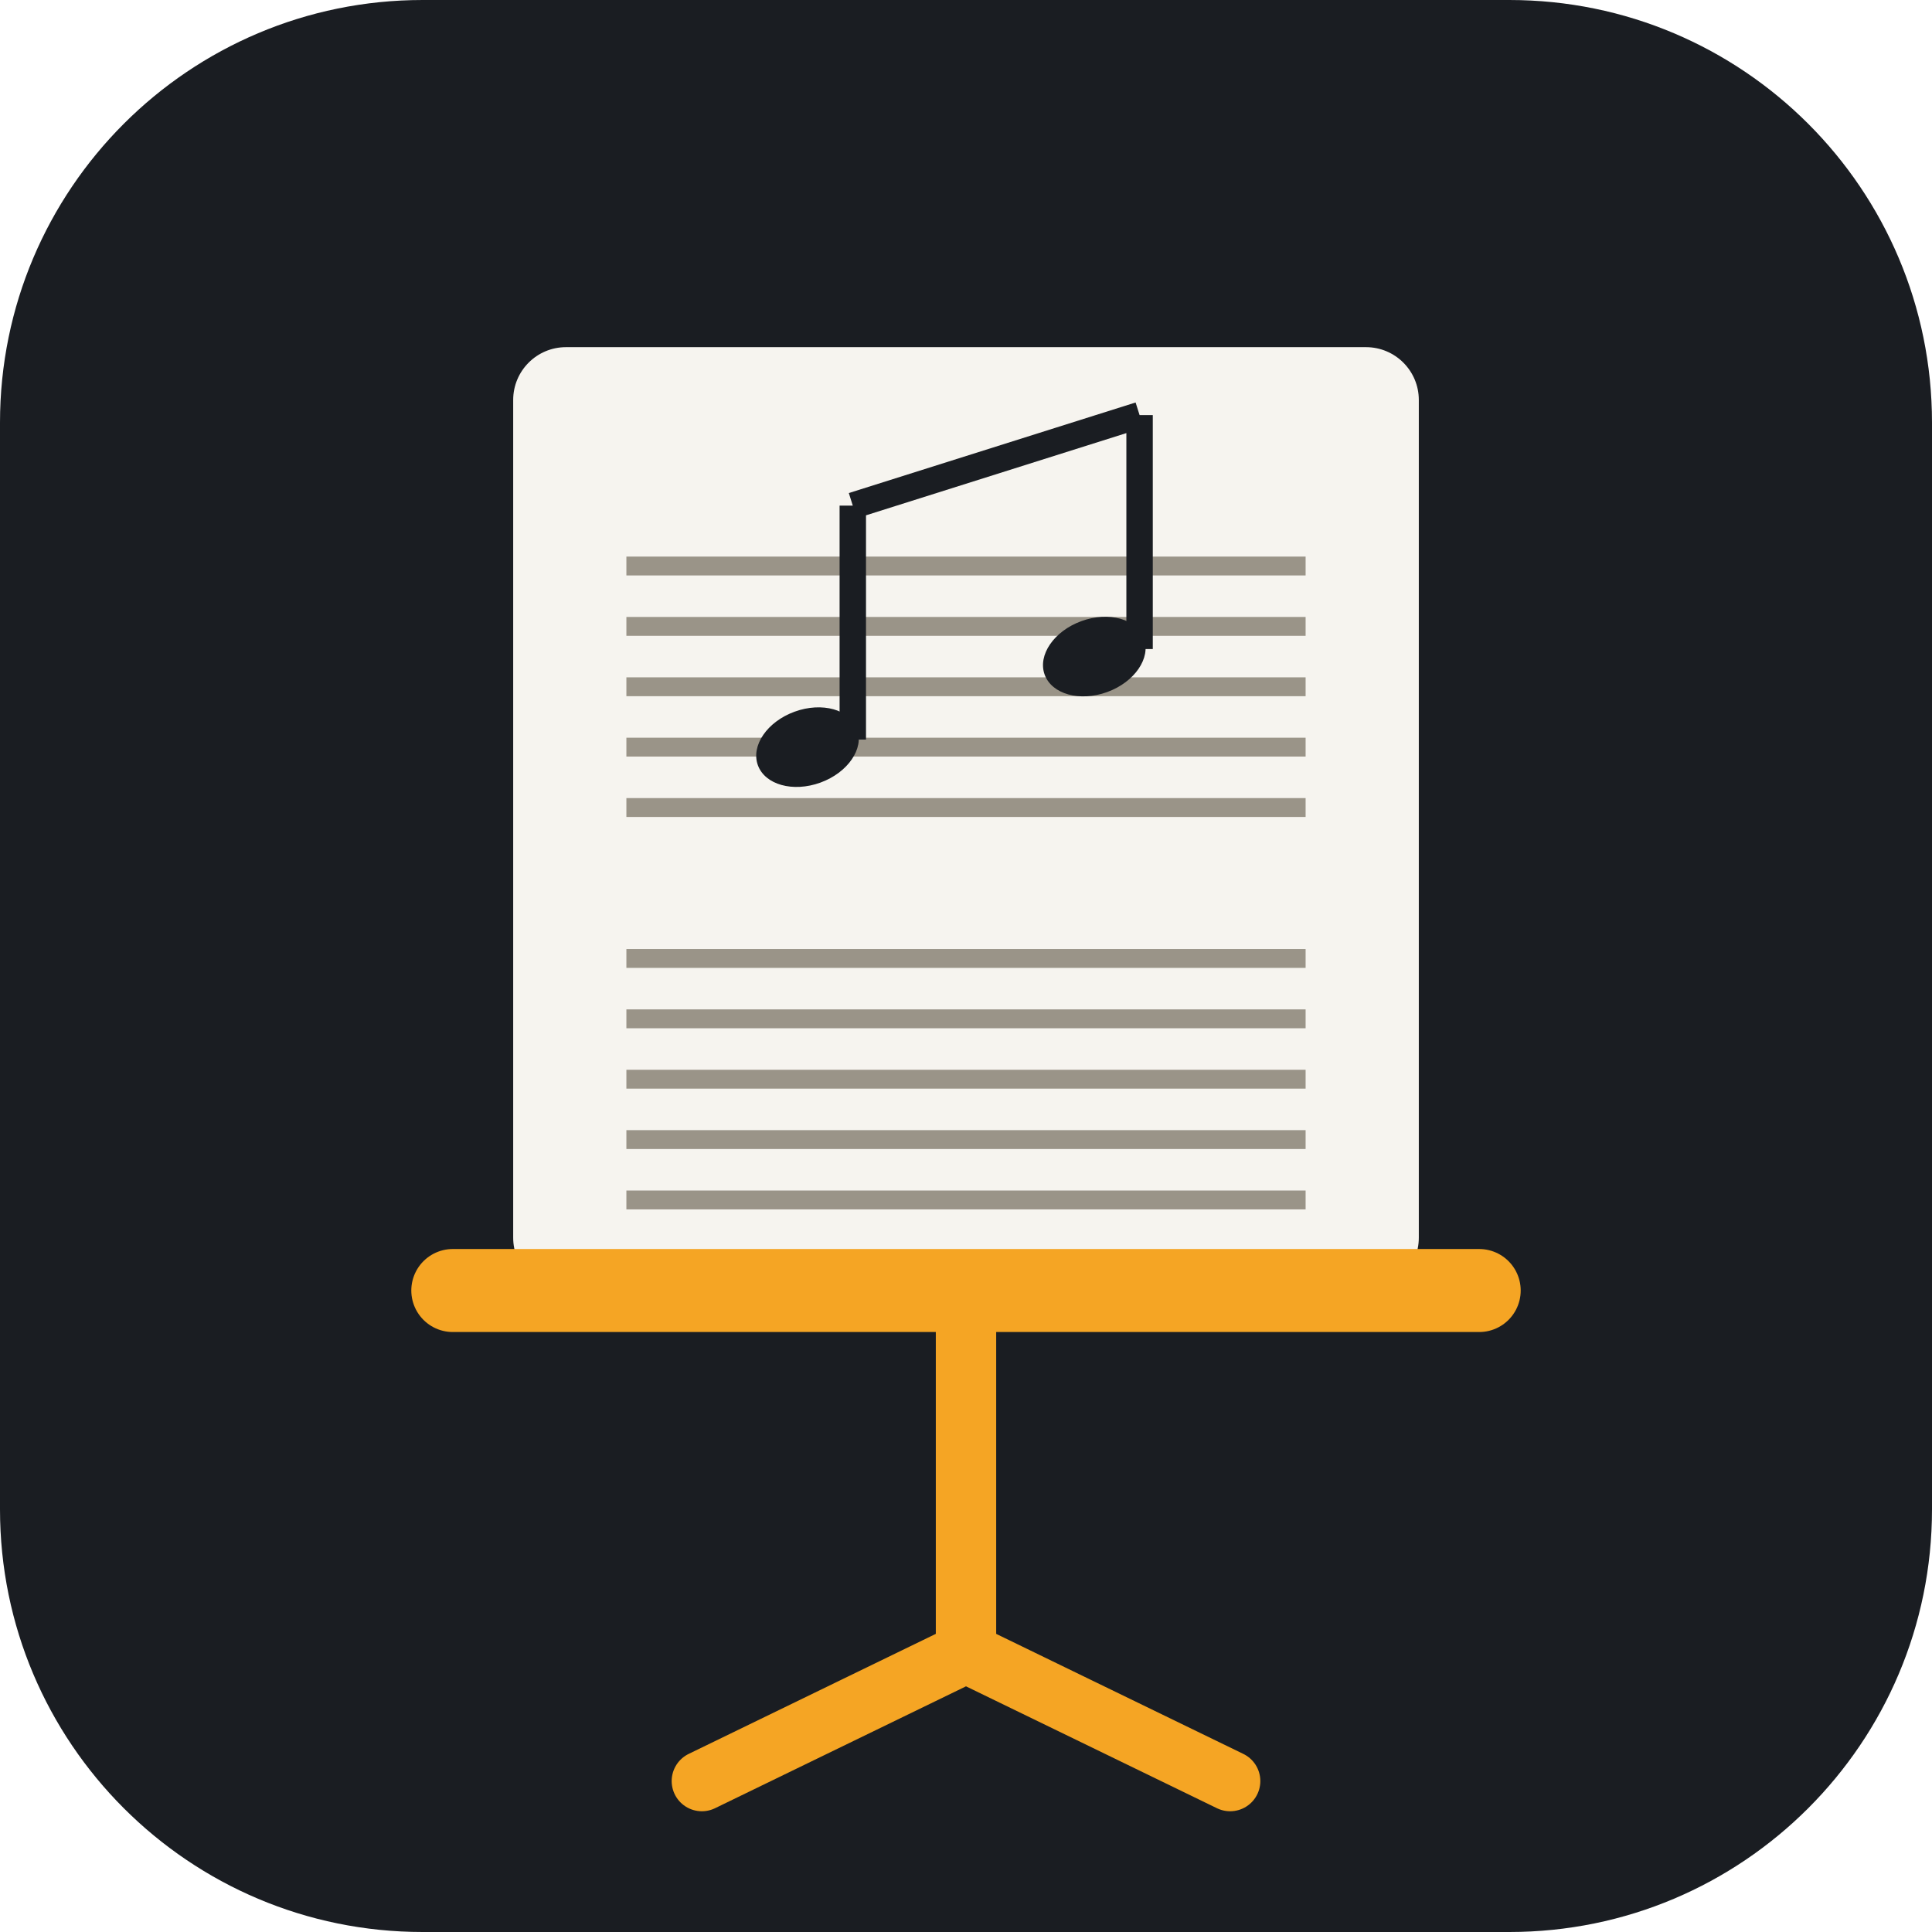
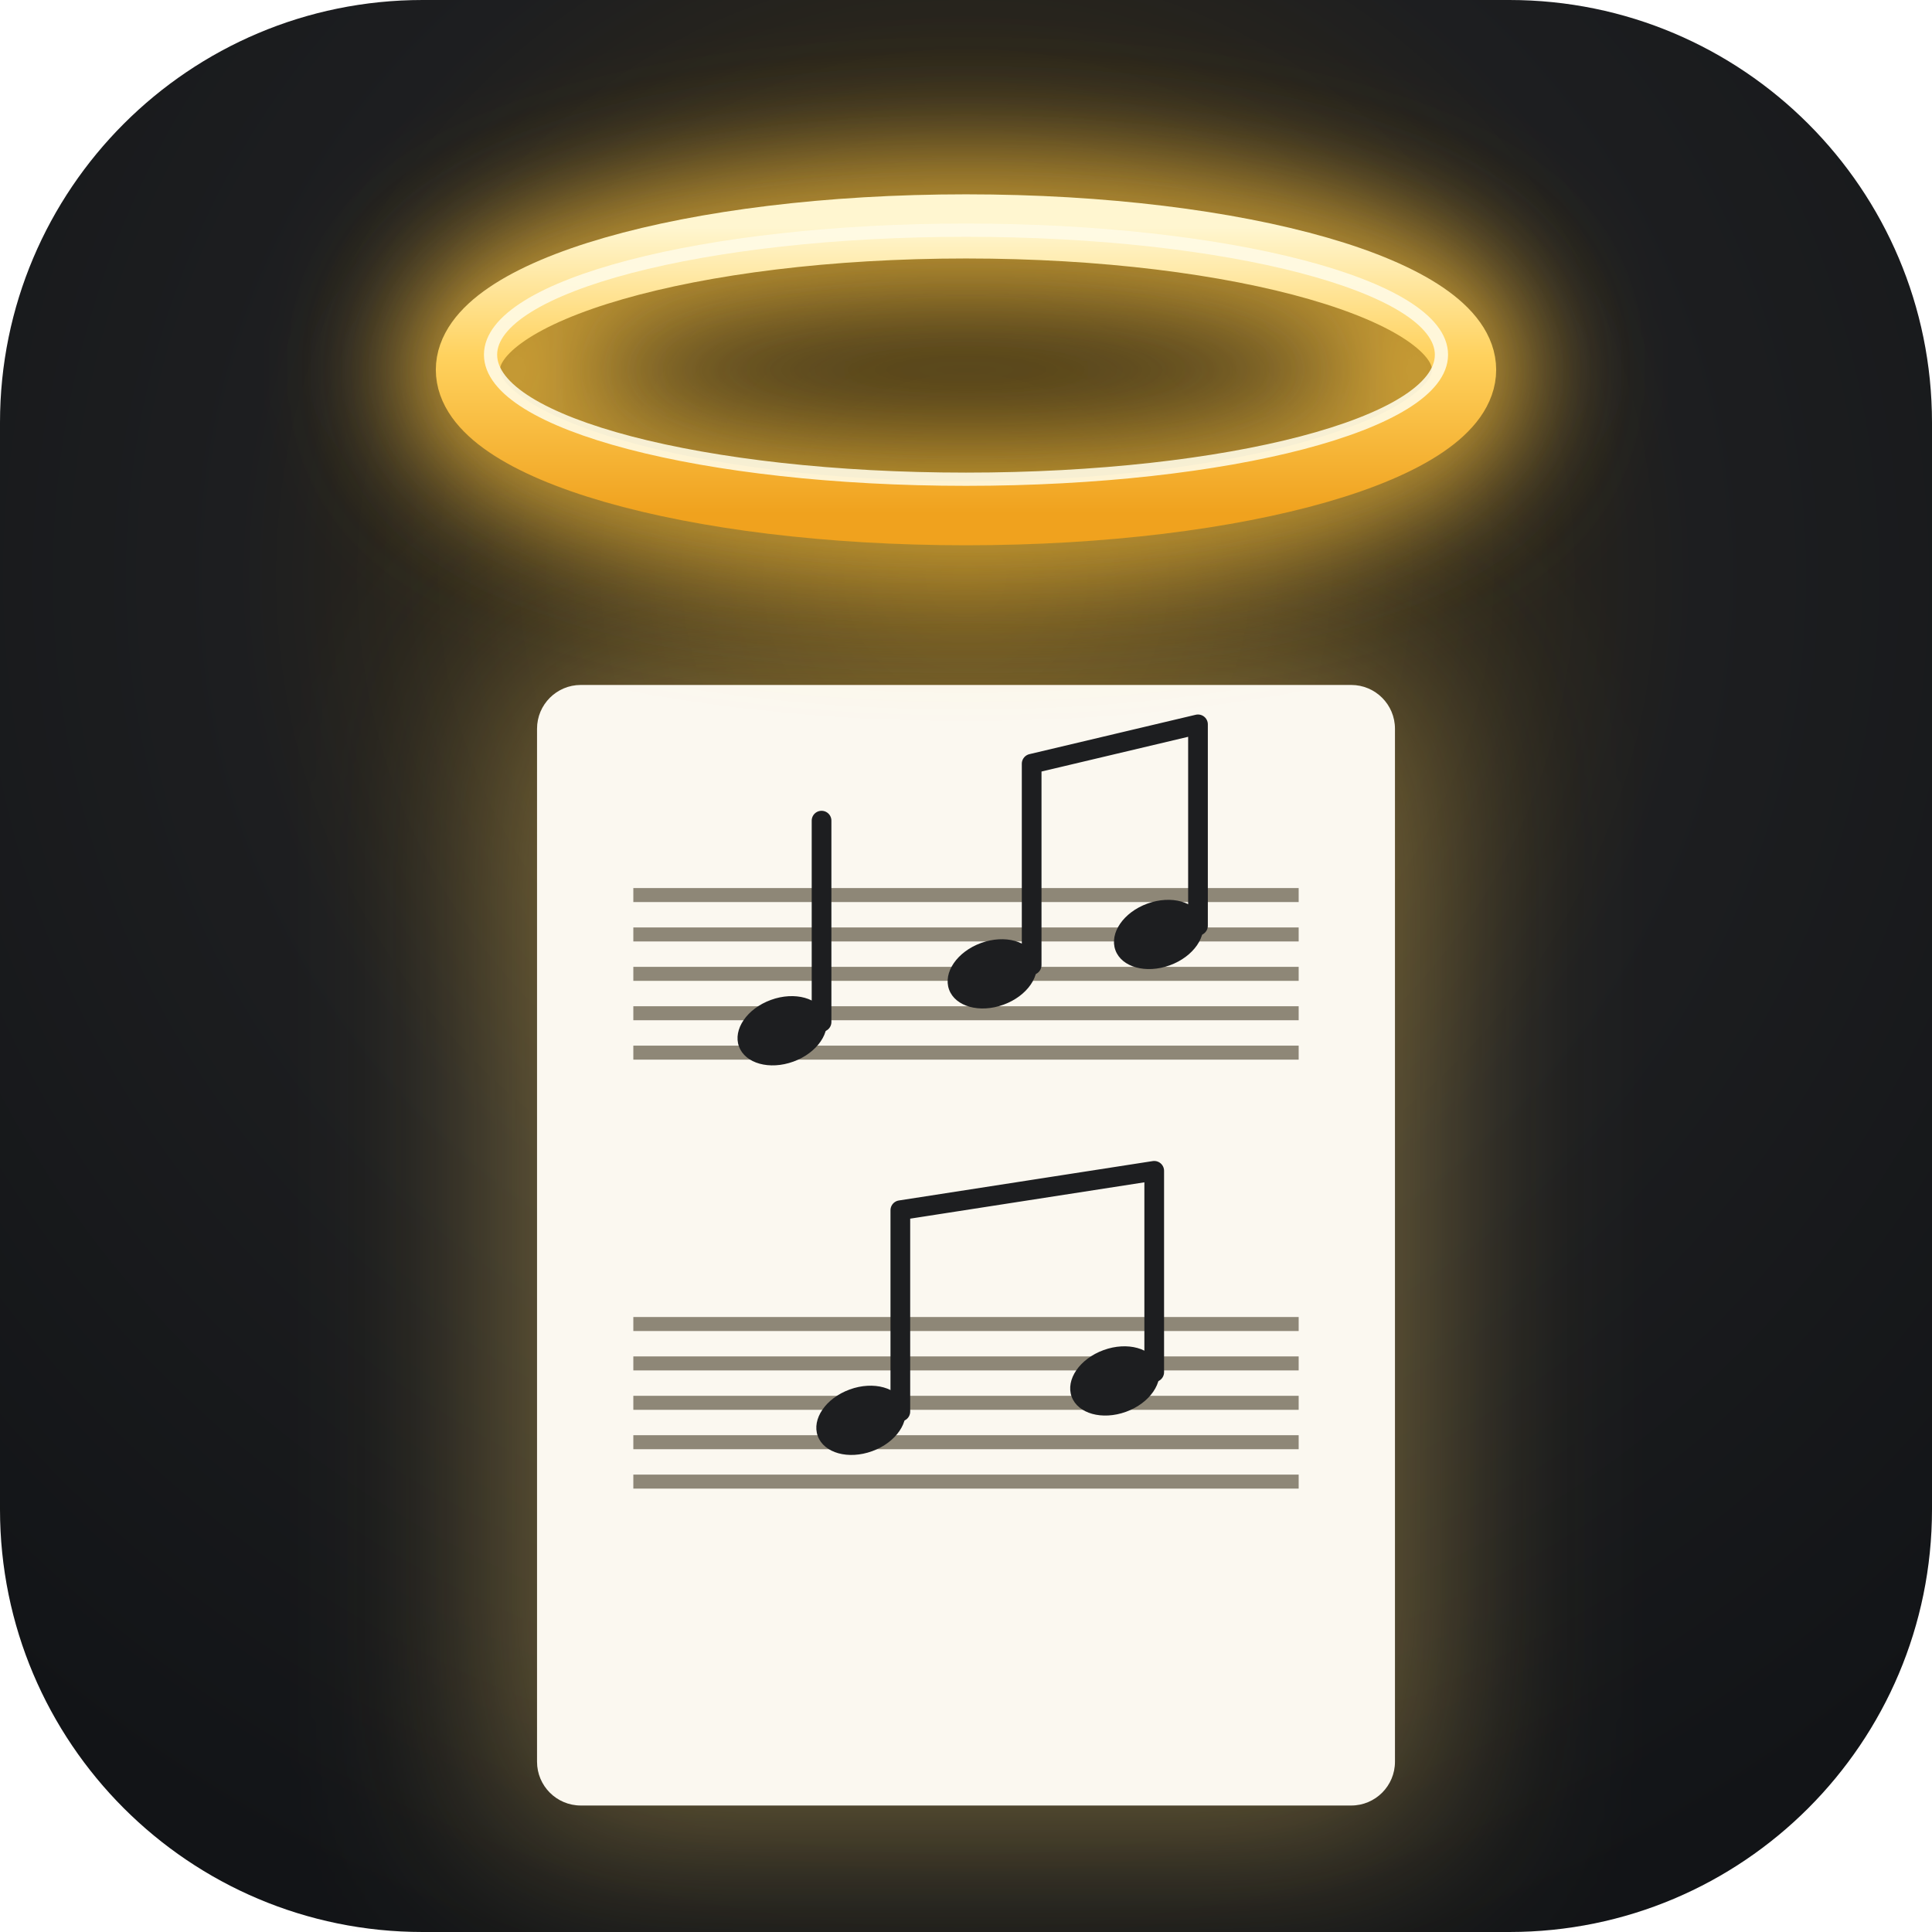
<svg xmlns="http://www.w3.org/2000/svg" viewBox="0 0 512 512">
-   <rect width="512" height="512" rx="112" fill="#1a1d22" />
-   <rect x="136" y="92" width="240" height="250" rx="14" fill="#f6f4ef" />
-   <g stroke="#9a9488" stroke-width="5">
-     <path d="M166 150h180M166 166h180M166 182h180M166 198h180M166 214h180" />
-     <path d="M166 254h180M166 270h180M166 286h180M166 302h180M166 318h180" />
+   <defs>
+     <radialGradient id="bg" cx="50%" cy="30%" r="75%">
+       <stop offset="0" stop-color="#4a3912" />
+       <stop offset=".5" stop-color="#1d1e20" />
+       <stop offset="1" stop-color="#121417" />
+     </radialGradient>
+     <linearGradient id="gold" x1="0" y1="0" x2="0" y2="1">
+       <stop offset="0" stop-color="#fff6d0" />
+       <stop offset=".45" stop-color="#ffd25e" />
+       <stop offset="1" stop-color="#f0a21e" />
+     </linearGradient>
+     <filter id="glow" x="-60%" y="-120%" width="220%" height="340%">
+       <feGaussianBlur stdDeviation="16" />
+     </filter>
+     <filter id="soft" x="-40%" y="-40%" width="180%" height="180%">
+       <feGaussianBlur stdDeviation="22" />
+     </filter>
+   </defs>
+   <rect width="512" height="512" rx="112" fill="url(#bg)" />
+   <g transform="translate(256 330) scale(1.16) translate(-256 -312)">
+     <rect x="150" y="178" width="212" height="270" rx="14" fill="#ffd56a" opacity=".38" filter="url(#soft)" />
+     <rect x="158" y="184" width="196" height="256" rx="10" fill="#fbf8f0" />
+     <g stroke="#8e8777" stroke-width="3.2">
+       <path d="M180 232h152M180 241h152M180 250h152M180 259h152M180 268h152" />
+       <path d="M180 330h152M180 339h152M180 348h152M180 357h152M180 366h152" />
+     </g>
+     <g fill="#1d1e20">
+       <ellipse cx="214" cy="263" rx="10.5" ry="7.5" transform="rotate(-20 214 263)" />
+       <ellipse cx="262" cy="250" rx="10.5" ry="7.5" transform="rotate(-20 262 250)" />
+       <ellipse cx="300" cy="241" rx="10.5" ry="7.5" transform="rotate(-20 300 241)" />
+       <ellipse cx="232" cy="352" rx="10.5" ry="7.5" transform="rotate(-20 232 352)" />
+       <ellipse cx="290" cy="343" rx="10.5" ry="7.5" transform="rotate(-20 290 343)" />
+     </g>
+     <g stroke="#1d1e20" stroke-width="4.5" fill="none" stroke-linecap="round">
+       <path d="M223 261v-46M271 248v-46M309 239v-46M271 202l38-9" />
+       <path d="M241 350v-46M299 341v-46M241 304l58-9" />
+     </g>
  </g>
-   <g fill="#1a1d22">
-     <ellipse cx="214" cy="198" rx="14" ry="10" transform="rotate(-20 214 198)" />
-     <ellipse cx="290" cy="174" rx="14" ry="10" transform="rotate(-20 290 174)" />
-   </g>
-   <path d="M226 196v-62M302 172v-62M226 134l76-24" stroke="#1a1d22" stroke-width="7" fill="none" />
-   <path d="M120 342h272" stroke="#f5a524" stroke-width="22" stroke-linecap="round" />
-   <path d="M256 352v86M256 438l-70 34M256 438l70 34" stroke="#f5a524" stroke-width="16" stroke-linecap="round" />
+   <ellipse cx="256" cy="98" rx="132" ry="38" fill="none" stroke="#ffc53d" stroke-width="34" opacity=".85" filter="url(#glow)" />
+   <ellipse cx="256" cy="98" rx="132" ry="38" fill="none" stroke="url(#gold)" stroke-width="17" />
+   <ellipse cx="256" cy="94" rx="126" ry="33" fill="none" stroke="#fffbe6" stroke-width="3.5" opacity=".9" />
</svg>
